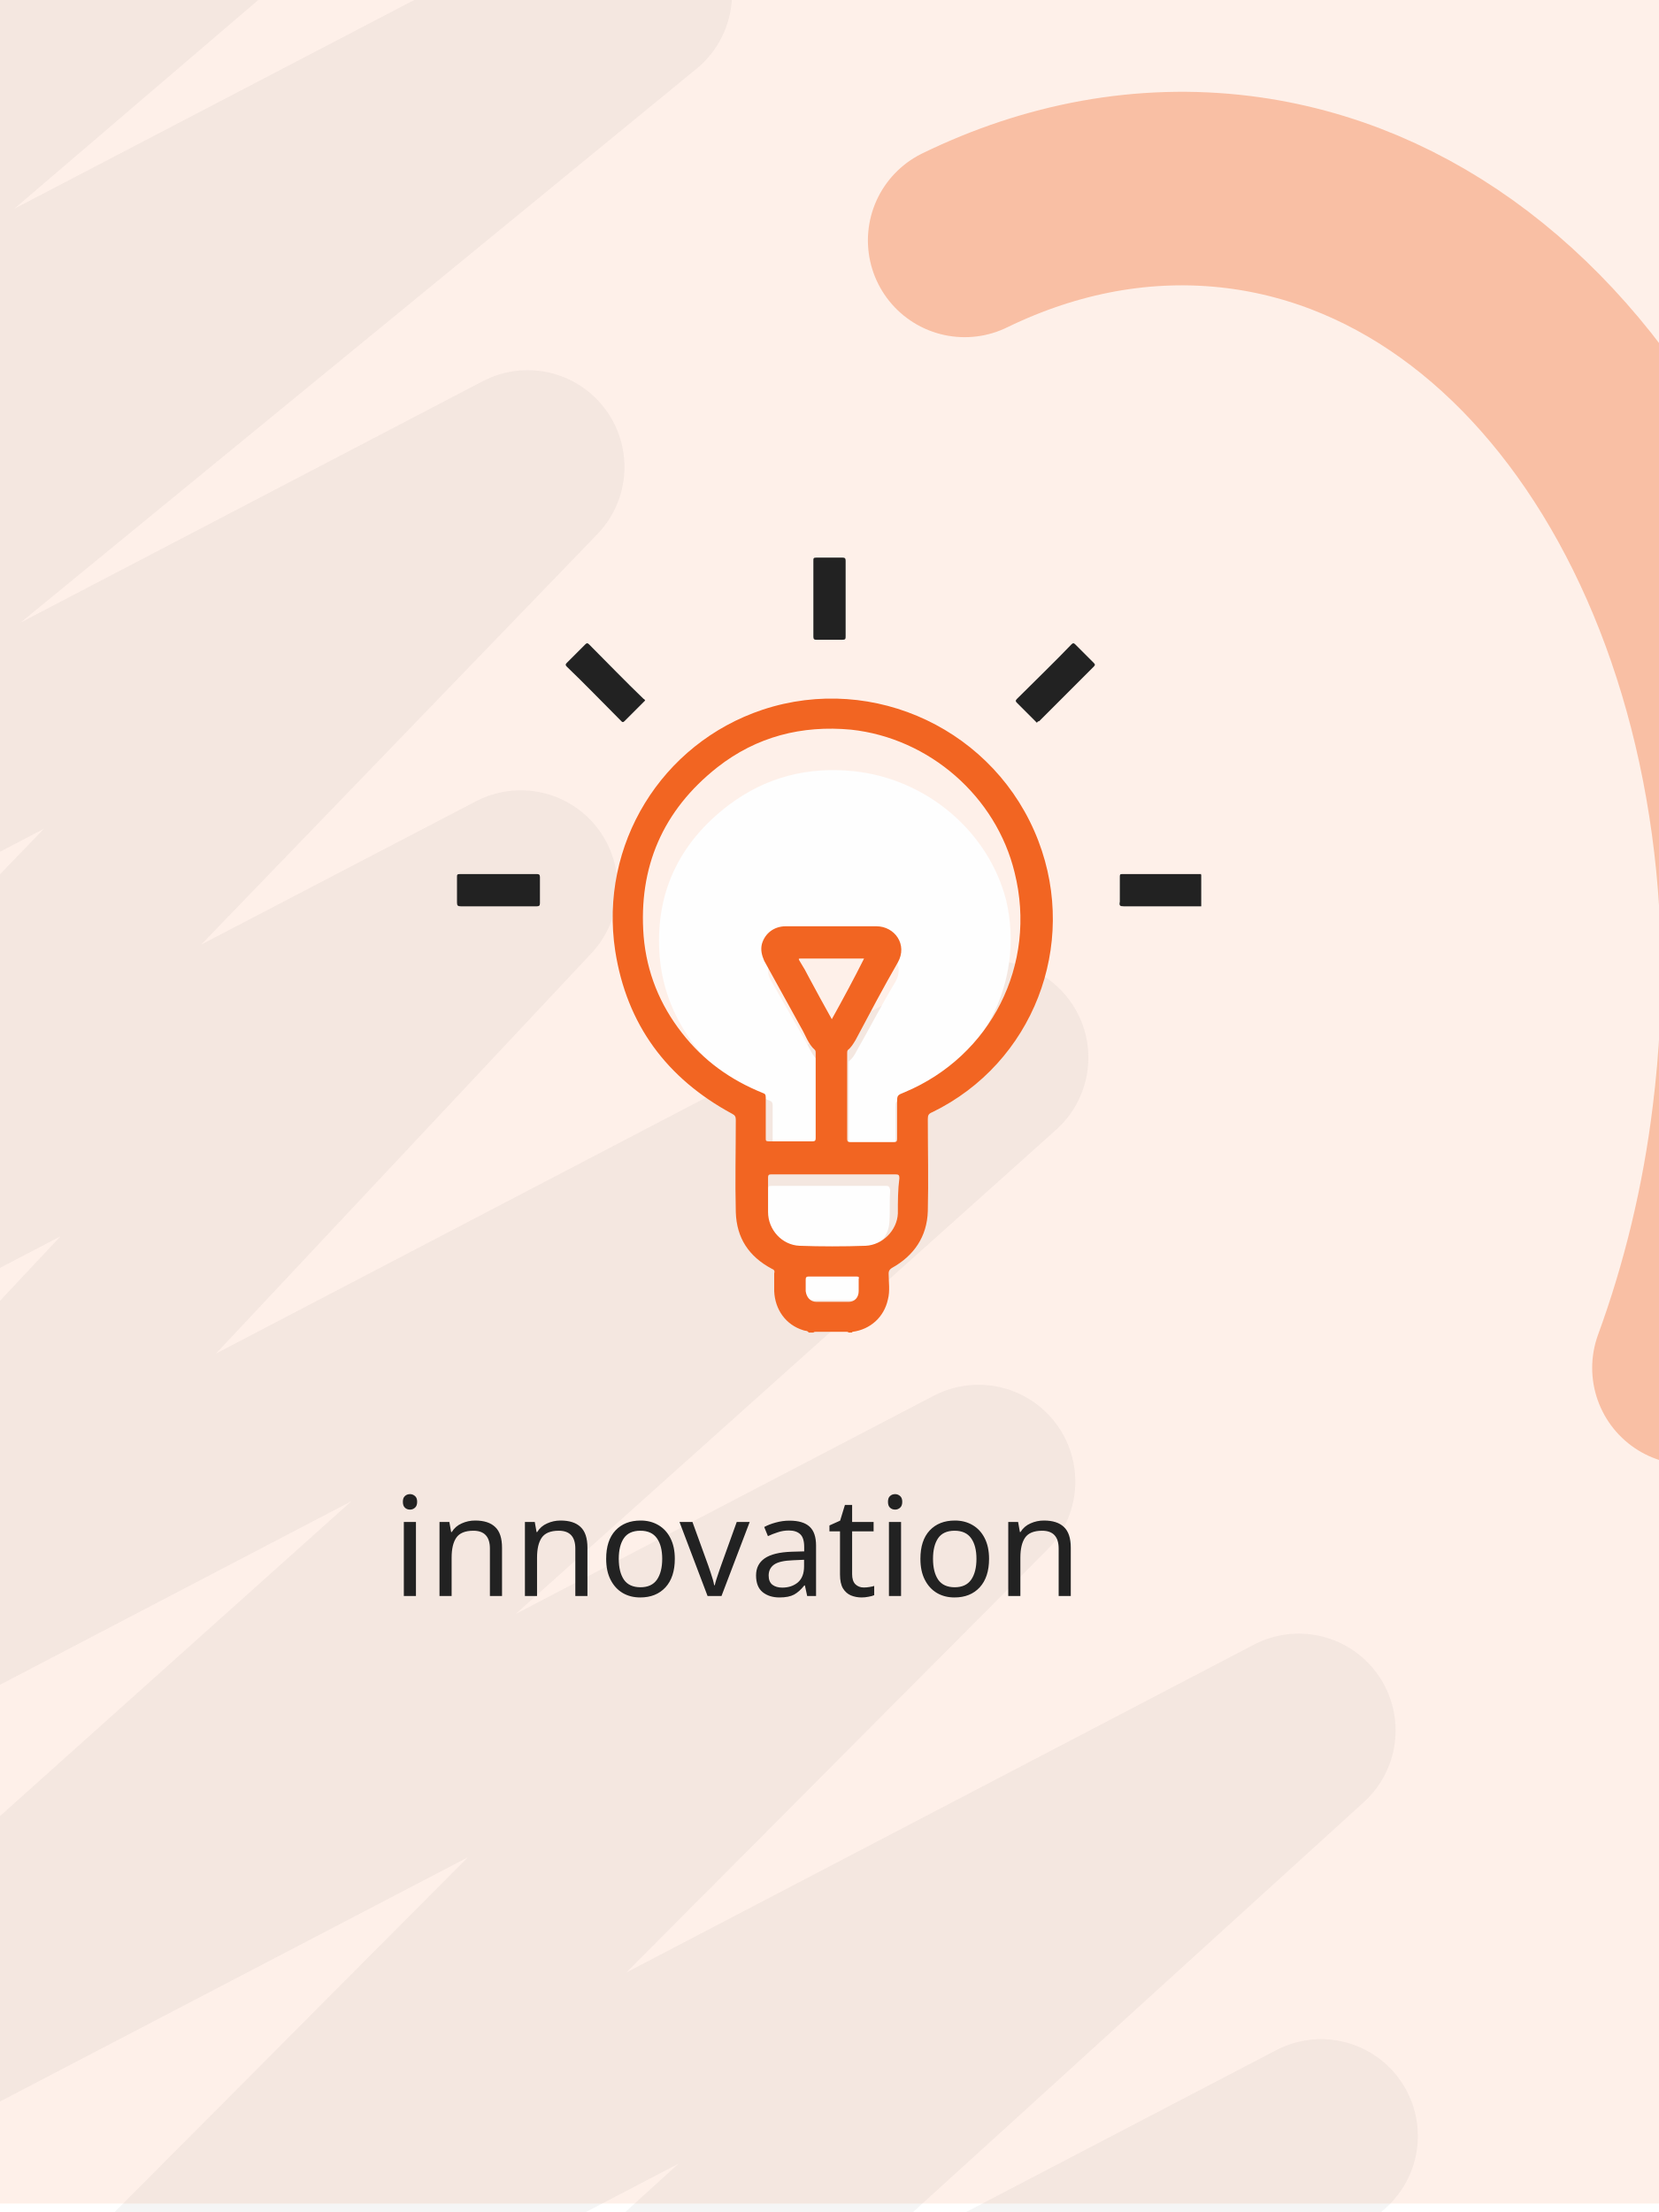
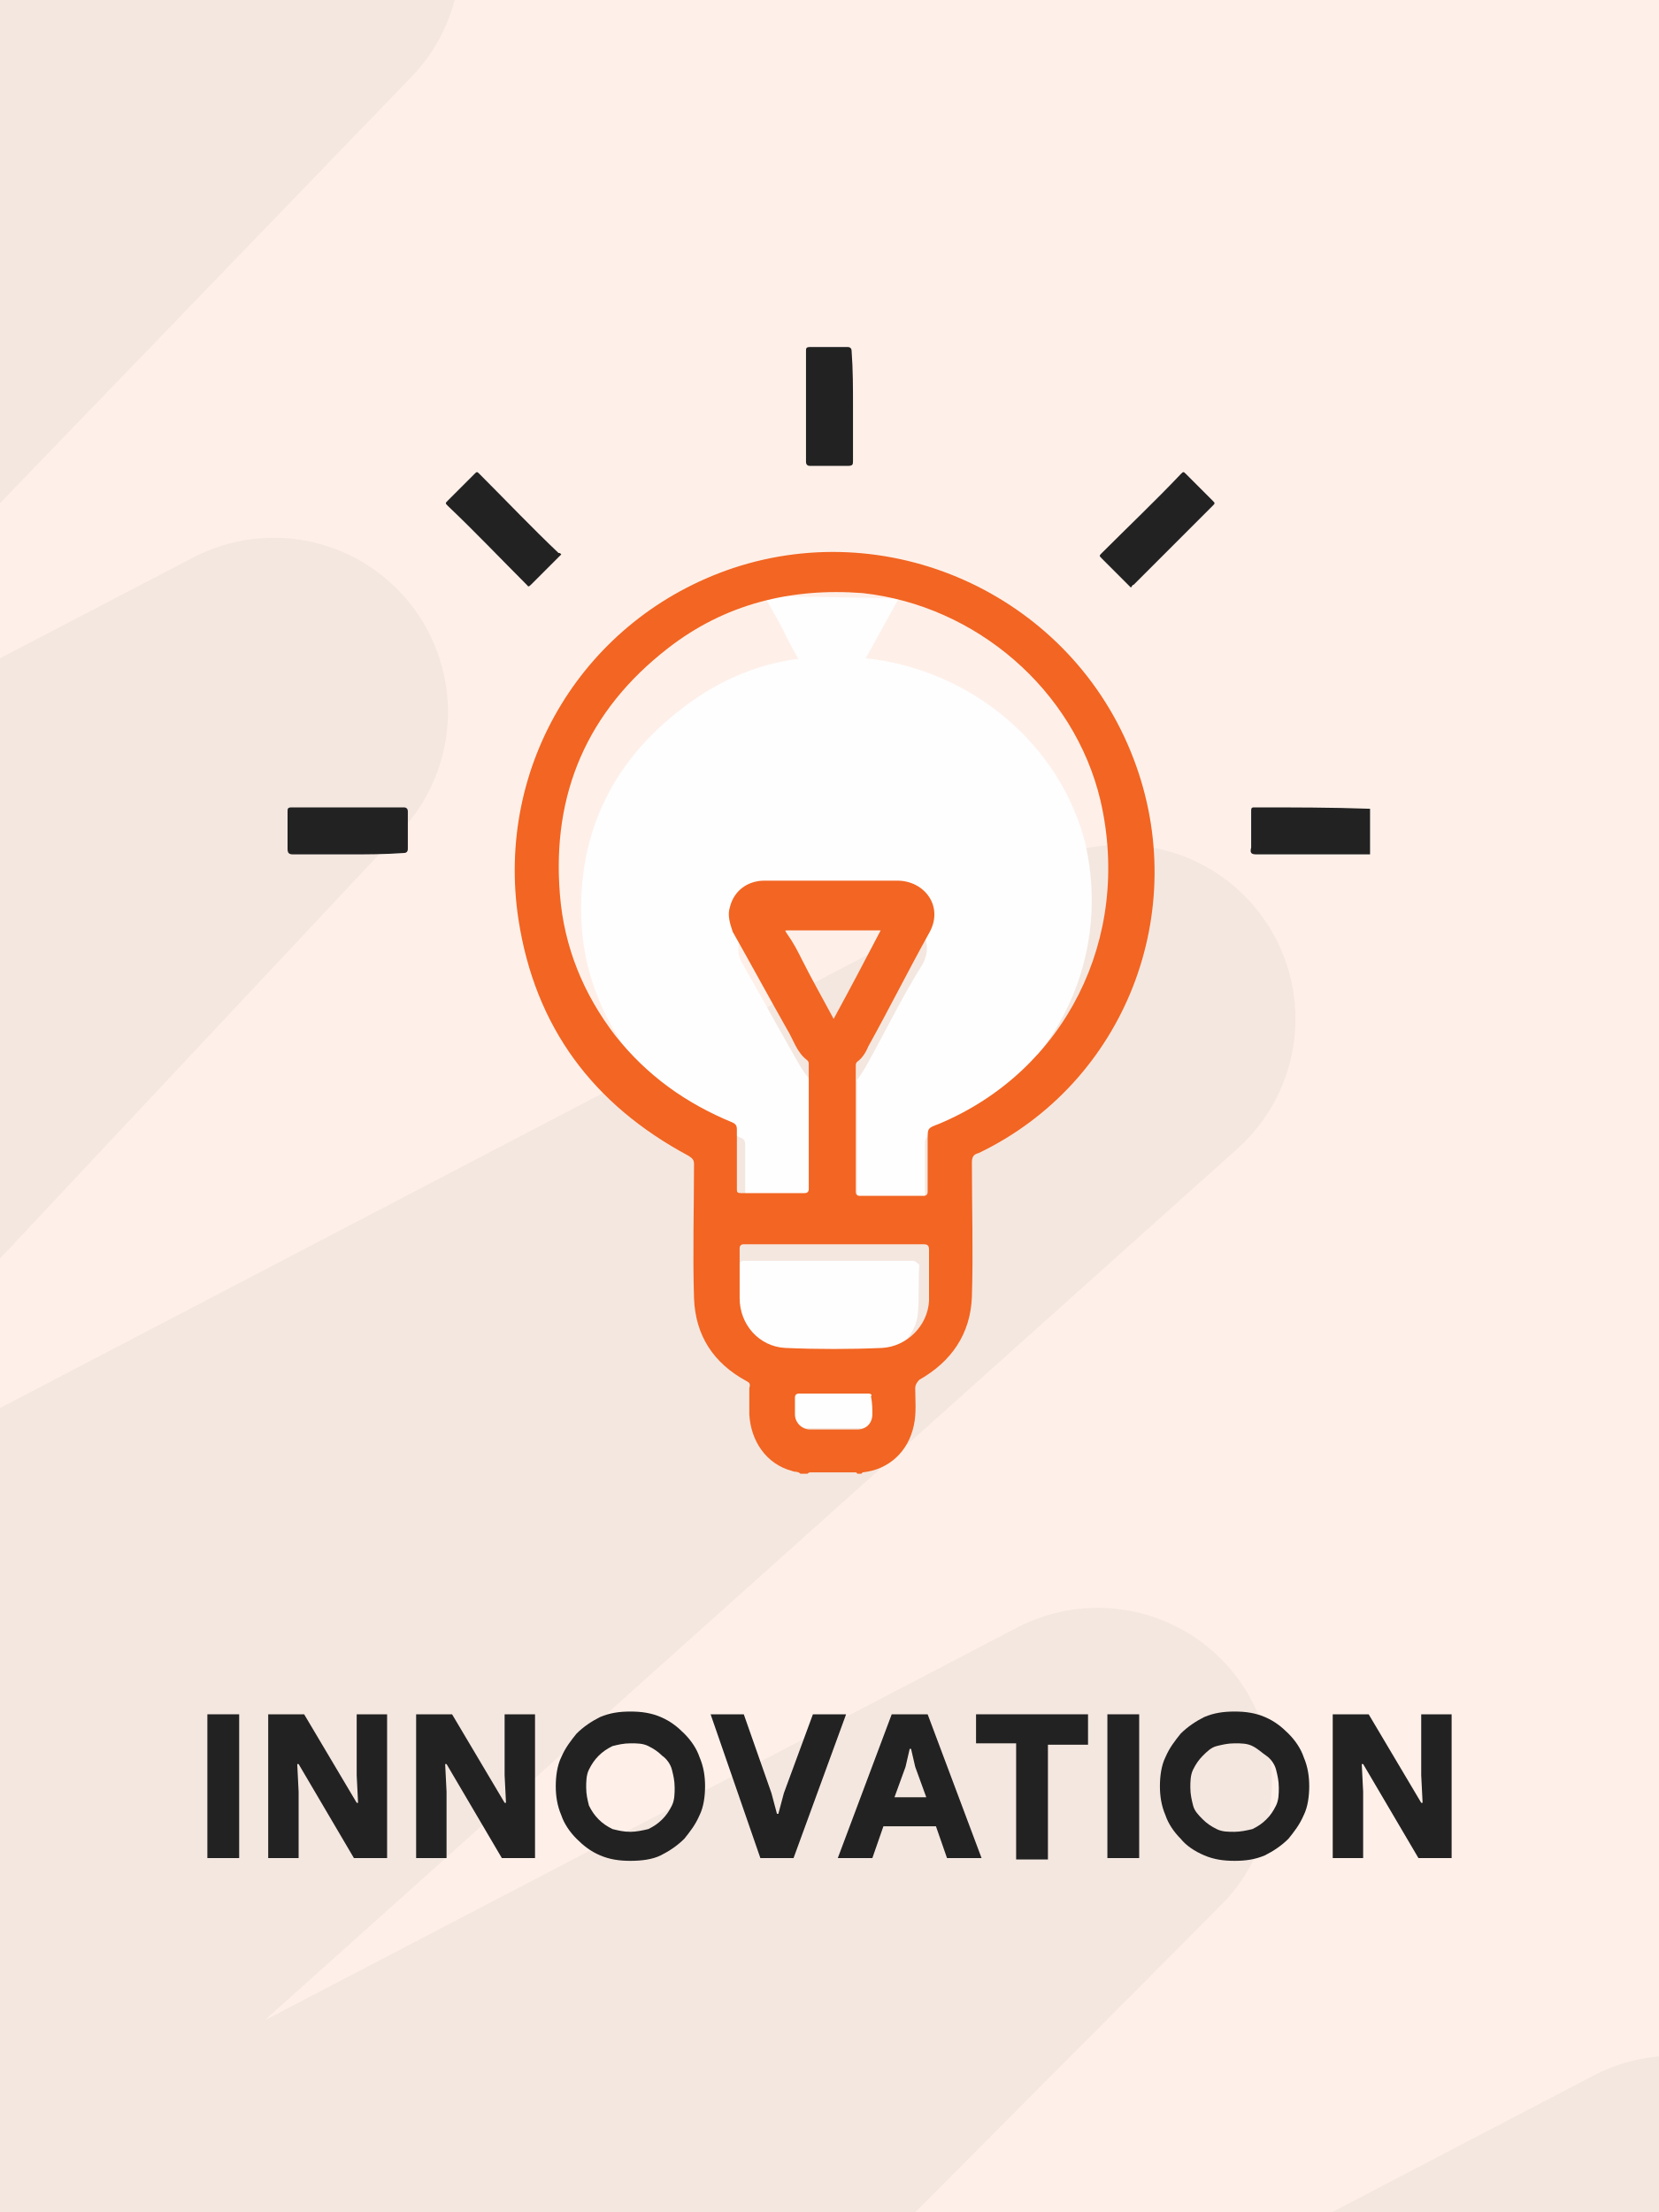
- <svg xmlns="http://www.w3.org/2000/svg" version="1.1" id="Layer_1" x="0px" y="0px" viewBox="0 0 216 288" style="enable-background:new 0 0 216 288;" xml:space="preserve">
+ <svg xmlns="http://www.w3.org/2000/svg" version="1.1" id="Layer_1" x="0px" y="0px" viewBox="0 0 120 160" style="enable-background:new 0 0 120 160;" xml:space="preserve">
  <style type="text/css">
- 	.st0{opacity:0.1;fill:#F26522;}
+ 	.st0{opacity:0.1;fill:#F26522;enable-background:new    ;}
	.st1{fill:none;}
	.st2{opacity:5.000000e-02;}
	.st3{fill:none;stroke:#222222;stroke-width:25.2;stroke-linecap:round;stroke-linejoin:round;}
	.st4{fill:#CBCBCB;}
	.st5{fill:#222222;}
	.st6{fill:#FEFEFE;}
- 	.st7{font-family:'ProductSans-Black';}
- 	.st8{font-size:18px;}
- 	.st9{fill:#F26522;}
- 	.st10{opacity:0.35;fill:none;stroke:#F26522;stroke-width:25.2;stroke-linecap:round;stroke-linejoin:round;stroke-miterlimit:10;}
+ 	.st7{enable-background:new    ;}
+ 	.st8{fill:#F26522;}
+ 	
+ 		.st9{opacity:0.35;fill:none;stroke:#F26522;stroke-width:25.2;stroke-linecap:round;stroke-linejoin:round;stroke-miterlimit:10;enable-background:new    ;}
</style>
-   <rect x="0" y="-1.1" class="st0" width="216" height="288" />
-   <path class="st1" d="M130.4,96.9c-1,2.1-2.4,3.6-4.6,4.6c2.2,1,3.6,2.5,4.6,4.6c1-2.2,2.5-3.6,4.6-4.6  C132.8,100.5,131.4,99,130.4,96.9z" />
-   <path class="st1" d="M69.9,92.4c1.9-2.8,1.9-2.8,4.5-4.5c-2-1-3.5-2.4-4.5-4.5c-1,2.1-2.5,3.6-4.5,4.6  C67.9,89.4,68.2,89.7,69.9,92.4z" />
-   <path class="st1" d="M85.9,69.5c1-2.2,2.5-3.6,4.6-4.6c-2.1-1-3.6-2.5-4.6-4.6c-1,2.2-2.5,3.6-4.6,4.6  C83.4,65.9,84.9,67.4,85.9,69.5z" />
-   <path class="st1" d="M105.9,79.3c0.8-1.7,2-2.8,3.6-3.7c-1.7-0.9-2.8-2-3.6-3.6c-0.8,1.6-2,2.8-3.6,3.6  C103.9,76.5,105,77.6,105.9,79.3z" />
+   <rect x="-48" y="-65.1" class="st0" width="216" height="288" />
+   <path class="st1" d="M81.3,35.4c-1,2-2.3,3.4-4.4,4.4c2.1,1,3.4,2.4,4.4,4.4c1-2.1,2.4-3.4,4.4-4.4C83.6,38.8,82.2,37.3,81.3,35.4z" />
  <g class="st2">
-     <polyline class="st3" points="-75.4,-26.7 -28.8,-51 -109.2,45.2 72.1,-49.5 -90.5,89.6 82.7,-0.8 -100,148.9 68.7,60.8 -36.7,170    67.8,115.5 -31.9,221.8 129.1,137.7 -16.1,267.8 127.4,192.9 15,305.8 169.1,225.3 28.9,352.8 172,278.1 8.6,417.6 171.1,332.8    65.3,442.2 192.7,375.7  " />
+     <polyline class="st3" points="-123.4,-90.7 -76.8,-115 -157.2,-18.8 24.1,-113.5 -138.5,25.6 34.7,-64.8 -148,84.9 20.7,-3.2    -84.7,106 19.8,51.5 -79.9,157.8 81.1,73.7 -64.1,203.8 79.4,128.9 -33,241.8 121.1,161.3 -19.1,288.8 124,214.1 -39.4,353.6    123.1,268.8 17.3,378.2 144.7,311.7  " />
  </g>
-   <path class="st4" d="M818.8,293.8c0.2,0,0.3,0,0.5,0c0,6.9,0,13.8,0,20.7c-0.2,0-0.4-0.1-0.7-0.1c-0.7-0.9-0.7-1.9-0.7-2.9  c0-4.9,0-9.7,0-14.6C818,295.8,817.9,294.6,818.8,293.8z" />
-   <path class="st5" d="M578.9,592.7c-4.3,0-8.5-0.4-12.8,0.2c7.8,0,15.5,0,23.3,0C585.9,592.4,582.4,592.7,578.9,592.7z" />
-   <path class="st5" d="M587.7,592.4c-6.7,0-13.3,0-20,0c-0.6,0-1.2-0.1-1.6,0.5c4.2-0.6,8.5-0.2,12.8-0.2c3.5,0,7-0.4,10.5,0.2  C589,592.3,588.3,592.4,587.7,592.4z" />
-   <path class="st6" d="M103.5,105.1c-0.4,0-0.3,0.2-0.2,0.4c0.5,0.9,1,1.8,1.5,2.7c1.1,2,2.3,4.1,3.5,6.2c1.7-3.1,3.4-6.1,5.1-9.2  C110,105.2,106.7,105.2,103.5,105.1z" />
+   <path class="st4" d="M770.8,229.8c0.2,0,0.3,0,0.5,0c0,6.9,0,13.8,0,20.7c-0.2,0-0.4-0.1-0.7-0.1c-0.7-0.9-0.7-1.9-0.7-2.9  c0-4.9,0-9.7,0-14.6C770,231.8,769.9,230.6,770.8,229.8z" />
+   <path class="st5" d="M530.9,528.7c-4.3,0-8.5-0.4-12.8,0.2c7.8,0,15.5,0,23.3,0C537.9,528.4,534.4,528.7,530.9,528.7z" />
+   <path class="st5" d="M539.7,528.4c-6.7,0-13.3,0-20,0c-0.6,0-1.2-0.1-1.6,0.5c4.2-0.6,8.5-0.2,12.8-0.2c3.5,0,7-0.4,10.5,0.2  C541,528.3,540.3,528.4,539.7,528.4z" />
+   <path class="st6" d="M55.7,43.1c-0.4,0-0.3,0.2-0.2,0.4c0.5,0.9,1,1.7,1.4,2.6c1,1.9,2.2,3.9,3.3,5.9c1.6-2.9,3.2-5.8,4.8-8.7  C61.9,43.2,58.8,43.2,55.7,43.1z" />
+   <g class="st7">
+     <path class="st5" d="M15,124h2.3v10.4H15V124z" />
+     <path class="st5" d="M19.4,124H22l3.8,6.4h0.1l-0.1-2V124H28v10.4h-2.4l-4-6.8h-0.1l0.1,2v4.8h-2.2V124z" />
+     <path class="st5" d="M30.1,124h2.6l3.8,6.4h0.1l-0.1-2V124h2.2v10.4h-2.4l-4-6.8h-0.1l0.1,2v4.8h-2.2V124z" />
+     <path class="st5" d="M45.6,134.6c-0.8,0-1.5-0.1-2.2-0.4s-1.2-0.7-1.7-1.2c-0.5-0.5-0.9-1.1-1.1-1.7c-0.3-0.7-0.4-1.4-0.4-2.1   s0.1-1.5,0.4-2.1c0.3-0.7,0.7-1.2,1.1-1.7c0.5-0.5,1.1-0.9,1.7-1.2c0.7-0.3,1.4-0.4,2.2-0.4s1.5,0.1,2.2,0.4   c0.7,0.3,1.2,0.7,1.7,1.2c0.5,0.5,0.9,1.1,1.1,1.7c0.3,0.7,0.4,1.4,0.4,2.1s-0.1,1.5-0.4,2.1c-0.3,0.7-0.7,1.2-1.1,1.7   c-0.5,0.5-1.1,0.9-1.7,1.2S46.4,134.6,45.6,134.6z M45.6,132.5c0.4,0,0.9-0.1,1.3-0.2c0.4-0.2,0.7-0.4,1-0.7c0.3-0.3,0.5-0.6,0.7-1   s0.2-0.9,0.2-1.3c0-0.5-0.1-0.9-0.2-1.3s-0.4-0.8-0.7-1c-0.3-0.3-0.6-0.5-1-0.7c-0.4-0.2-0.8-0.2-1.3-0.2c-0.5,0-0.9,0.1-1.3,0.2   c-0.4,0.2-0.7,0.4-1,0.7s-0.5,0.6-0.7,1c-0.2,0.4-0.2,0.9-0.2,1.3c0,0.5,0.1,0.9,0.2,1.3c0.2,0.4,0.4,0.7,0.7,1s0.6,0.5,1,0.7   C44.7,132.4,45.1,132.5,45.6,132.5z" />
+     <path class="st5" d="M51.4,124h2.4l2,5.7l0.4,1.5h0.1l0.4-1.5l2.1-5.7h2.4l-3.8,10.4h-2.4L51.4,124z" />
+     <path class="st5" d="M64.5,124h2.6l3.9,10.4h-2.5l-0.8-2.3h-3.8l-0.8,2.3h-2.5L64.5,124z M67,130l-0.8-2.2l-0.3-1.3h-0.1l-0.3,1.3   l-0.8,2.2H67z" />
+     <path class="st5" d="M73.5,134.4v-8.3h-2.9V124h8.1v2.2h-2.9v8.3H73.5z" />
+     <path class="st5" d="M80.1,124h2.3v10.4h-2.3V124z" />
+     <path class="st5" d="M89.3,134.6c-0.8,0-1.5-0.1-2.2-0.4c-0.7-0.3-1.3-0.7-1.7-1.2c-0.5-0.5-0.9-1.1-1.1-1.7   c-0.3-0.7-0.4-1.4-0.4-2.1s0.1-1.5,0.4-2.1c0.3-0.7,0.7-1.2,1.1-1.7c0.5-0.5,1.1-0.9,1.7-1.2c0.7-0.3,1.4-0.4,2.2-0.4   c0.8,0,1.5,0.1,2.2,0.4c0.7,0.3,1.2,0.7,1.7,1.2c0.5,0.5,0.9,1.1,1.1,1.7c0.3,0.7,0.4,1.4,0.4,2.1s-0.1,1.5-0.4,2.1   c-0.3,0.7-0.7,1.2-1.1,1.7c-0.5,0.5-1.1,0.9-1.7,1.2C90.8,134.5,90.1,134.6,89.3,134.6z M89.3,132.5c0.4,0,0.9-0.1,1.3-0.2   c0.4-0.2,0.7-0.4,1-0.7s0.5-0.6,0.7-1s0.2-0.9,0.2-1.3c0-0.5-0.1-0.9-0.2-1.3s-0.4-0.8-0.7-1s-0.6-0.5-1-0.7   c-0.4-0.2-0.8-0.2-1.3-0.2c-0.5,0-0.9,0.1-1.3,0.2s-0.7,0.4-1,0.7s-0.5,0.6-0.7,1s-0.2,0.9-0.2,1.3c0,0.5,0.1,0.9,0.2,1.3   s0.4,0.7,0.7,1s0.6,0.5,1,0.7S88.8,132.5,89.3,132.5z" />
+     <path class="st5" d="M96.3,124H99l3.8,6.4h0.1l-0.1-2V124h2.2v10.4h-2.4l-4-6.8h-0.1l0.1,2v4.8h-2.2V124z" />
+   </g>
  <g>
-     <text transform="matrix(1 0 0 1 51.0473 207.7993)" class="st5 st7 st8">innovation</text>
+     <path class="st6" d="M63.5,100.2c-1,0-2,0-3,0c-1.1,0-2,0-3.1,0c-0.2,0-0.4,0.1-0.3,0.3c0,0.5,0,1,0,1.4c0,0.8,0.6,1.4,1.3,1.4   c1.4,0,2.7,0,4.1,0c0.8,0,1.3-0.6,1.3-1.4c0-0.5,0-1,0-1.5C63.9,100.3,63.7,100.2,63.5,100.2z" />
    <g>
-       <path class="st6" d="M112.3,165.5c-1.2,0-2.5,0-3.7,0c-1.3,0-2.5,0-3.8,0c-0.3,0-0.5,0.1-0.4,0.4c0,0.6,0,1.2,0,1.7    c0,1,0.7,1.7,1.6,1.7c1.7,0,3.4,0,5.1,0c1,0,1.6-0.7,1.6-1.7c0-0.6,0-1.2,0-1.8C112.8,165.6,112.6,165.5,112.3,165.5z" />
+       <path class="st6" d="M66,91.2c-2,0-4,0-6.1,0c-2,0-4,0-6.1,0c-0.2,0-0.3,0.1-0.3,0.3c0,1.1,0,2.2,0,3.3c0,1.7,1.4,3.2,3.2,3.2    c2.2,0.1,4.4,0.1,6.5,0c1.7-0.1,3.1-1.4,3.2-3.1c0.1-1.1,0-2.3,0.1-3.4C66.3,91.3,66.2,91.2,66,91.2z" />
      <g>
-         <path class="st6" d="M115.4,154.4c-2.5,0-5,0-7.5,0c-2.5,0-5,0-7.5,0c-0.3,0-0.4,0.1-0.4,0.4c0,1.4,0,2.7,0,4.1     c0,2.1,1.7,3.9,3.9,4c2.7,0.1,5.4,0.1,8,0c2.1-0.1,3.8-1.7,3.9-3.8c0.1-1.4,0-2.8,0.1-4.2C115.8,154.5,115.7,154.4,115.4,154.4z" />
-         <g>
-           <path class="st5" d="M64.9,118c-1.6,0-3.3,0-4.9,0c-0.4,0-0.5-0.1-0.5-0.5c0-1.1,0-2.2,0-3.3c0-0.3,0-0.4,0.4-0.4      c3.3,0,6.7,0,10,0c0.3,0,0.4,0.1,0.4,0.4c0,1.1,0,2.3,0,3.4c0,0.3-0.1,0.4-0.4,0.4C68.2,118,66.6,118,64.9,118z" />
-           <path class="st5" d="M156.4,113.9c0,1.4,0,2.7,0,4.1c-3.4,0-6.8,0-10.1,0c-0.5,0-0.6-0.1-0.5-0.6c0-1.1,0-2.2,0-3.2      c0-0.3,0-0.4,0.3-0.4c3.4,0,6.8,0,10.3,0C156.3,113.9,156.4,113.9,156.4,113.9z" />
-           <path class="st5" d="M84,91.2c-0.1,0.1-0.1,0.1-0.2,0.2c-0.8,0.8-1.7,1.7-2.5,2.5c-0.2,0.2-0.3,0.1-0.4,0      c-2.4-2.4-4.7-4.8-7.1-7.1c-0.2-0.2-0.2-0.3,0-0.5c0.8-0.8,1.6-1.6,2.4-2.4c0.2-0.2,0.3-0.2,0.5,0c2.4,2.4,4.7,4.8,7.1,7.1      C83.9,91,83.9,91.1,84,91.2z" />
-           <path class="st5" d="M135,94.1c-0.1-0.1-0.2-0.2-0.2-0.2c-0.8-0.8-1.6-1.6-2.4-2.4c-0.2-0.2-0.2-0.3,0-0.5      c2.4-2.4,4.8-4.7,7.1-7.1c0.2-0.2,0.3-0.2,0.5,0c0.8,0.8,1.6,1.6,2.4,2.4c0.2,0.2,0.2,0.3,0,0.5c-2.4,2.4-4.8,4.8-7.1,7.1      C135.1,93.9,135.1,94,135,94.1z" />
-           <path class="st5" d="M110.1,78c0,1.6,0,3.2,0,4.8c0,0.4,0,0.5-0.5,0.5c-1.1,0-2.2,0-3.3,0c-0.3,0-0.4-0.1-0.4-0.4      c0-3.3,0-6.6,0-9.9c0-0.3,0-0.4,0.4-0.4c1.1,0,2.3,0,3.4,0c0.3,0,0.4,0.1,0.4,0.4C110.1,74.6,110.1,76.3,110.1,78z" />
-           <path class="st6" d="M111.1,100.4c-6-0.6-11.4,0.8-16.2,4.4c-6.6,5-9.7,11.7-9,19.9c0.4,4.3,2,8.1,4.6,11.5      c2.6,3.3,5.8,5.6,9.7,7.1c0.3,0.1,0.4,0.3,0.4,0.6c0,1.6,0,3.2,0,4.8c0,0.3,0,0.4,0.4,0.4c1.8,0,3.5,0,5.3,0      c0.3,0,0.4-0.1,0.4-0.4c0-3.4,0-6.7,0-10.1c0-0.1,0.1-0.3-0.1-0.4c-0.8-0.7-1.2-1.7-1.7-2.6c-1.5-2.6-3-5.3-4.5-7.9      c-0.4-0.6-0.5-1.3-0.3-2c0.3-1.2,1.5-2.1,2.9-2.1c1.8,0,3.6,0,5.5,0c1.8,0,3.6,0,5.5,0c2.2,0,3.8,2.1,2.6,4.2      c-1.8,3-3.4,6.1-5.1,9.1c-0.2,0.4-0.5,0.9-0.9,1.2c-0.1,0.1-0.1,0.2-0.1,0.4c0,3.4,0,6.8,0,10.2c0,0.3,0.1,0.3,0.4,0.3      c1.8,0,3.5,0,5.3,0c0.3,0,0.4-0.1,0.4-0.4c0-1.4,0-2.8,0-4.3c0-0.9,0-0.9,0.9-1.3c10.4-4.3,16-15.1,13.5-25.8      C128.7,108.3,120.7,101.4,111.1,100.4z" />
-           <path class="st9" d="M135.2,109.5c-5.5-14.4-21.4-21.9-35.9-17.1C86.1,96.8,78,110,80.1,123.8c1.5,9.6,6.7,16.6,15.2,21.2      c0.4,0.2,0.5,0.4,0.5,0.8c0,4-0.1,8,0,12c0.1,3.4,1.7,5.8,4.7,7.4c0.3,0.1,0.4,0.3,0.3,0.6c0,0.8,0,1.5,0,2.3      c0.1,2.4,1.5,4.4,3.8,5.1c0.2,0.1,0.5,0,0.7,0.3c0.2,0,0.4,0,0.6,0c0.1-0.1,0.2-0.1,0.3-0.1c1.3,0,2.7,0,4,0      c0.1,0,0.2,0,0.3,0.1c0.1,0,0.3,0,0.4,0c0,0,0.1-0.1,0.1-0.1c2.3-0.3,4.1-1.9,4.6-4.2c0.3-1.1,0.1-2.3,0.1-3.4      c0-0.3,0.1-0.5,0.4-0.7c2.9-1.6,4.6-4.1,4.7-7.4c0.1-4,0-8,0-12c0-0.5,0.1-0.7,0.6-0.9C134.5,138.4,140.4,123.1,135.2,109.5z       M111.8,168.1c0,0.8-0.5,1.4-1.3,1.4c-1.4,0-2.8,0-4.2,0c-0.8,0-1.3-0.6-1.4-1.4c0-0.5,0-1,0-1.5c0-0.3,0.1-0.4,0.4-0.4      c1,0,2.1,0,3.1,0c1,0,2.1,0,3.1,0c0.3,0,0.4,0.1,0.3,0.3C111.8,167.1,111.8,167.6,111.8,168.1z M116.9,158      c-0.1,2.2-2,4.1-4.2,4.2c-2.9,0.1-5.8,0.1-8.6,0c-2.3-0.1-4.1-2.1-4.1-4.4c0-1.5,0-3,0-4.5c0-0.3,0.1-0.4,0.4-0.4      c2.7,0,5.4,0,8.1,0c2.7,0,5.4,0,8.1,0c0.4,0,0.5,0.1,0.5,0.5C116.9,154.9,116.9,156.4,116.9,158z M108.3,132.7      c-1-1.8-2-3.6-2.9-5.3c-0.4-0.8-0.8-1.5-1.3-2.3c-0.1-0.2-0.2-0.3,0.1-0.3c2.7,0,5.5,0,8.3,0C111.2,127.4,109.8,130,108.3,132.7      z M117.8,142.2c-1,0.4-1,0.4-1,1.4c0,1.6,0,3.1,0,4.7c0,0.3-0.1,0.4-0.4,0.4c-1.9,0-3.8,0-5.7,0c-0.3,0-0.4-0.1-0.4-0.4      c0-3.7,0-7.5,0-11.2c0-0.1,0-0.3,0.1-0.4c0.4-0.3,0.7-0.8,1-1.3c1.8-3.4,3.6-6.8,5.5-10.1c1.3-2.3-0.4-4.7-2.8-4.7      c-2,0-3.9,0-5.9,0c-2,0-3.9,0-5.9,0c-1.5,0-2.7,0.9-3.1,2.3c-0.2,0.8,0,1.5,0.3,2.2c1.6,2.9,3.2,5.8,4.8,8.7      c0.6,1,0.9,2.1,1.8,2.9c0.1,0.1,0.1,0.3,0.1,0.4c0,3.7,0,7.4,0,11.1c0,0.3-0.1,0.4-0.4,0.4c-1.9,0-3.8,0-5.7,0      c-0.4,0-0.4-0.1-0.4-0.4c0-1.8,0-3.5,0-5.3c0-0.4-0.1-0.5-0.4-0.6c-4.2-1.7-7.7-4.2-10.5-7.8c-2.9-3.7-4.6-7.9-5-12.6      c-0.7-9,2.5-16.4,9.6-22c5.1-4,11-5.5,17.4-4.9c10.2,1.1,18.9,8.7,21.3,18.6C135.1,125.6,129,137.5,117.8,142.2z" />
-         </g>
+         <path class="st5" d="M25.2,61.8c-1.3,0-2.7,0-4,0c-0.3,0-0.4-0.1-0.4-0.4c0-0.9,0-1.8,0-2.7c0-0.2,0-0.3,0.3-0.3     c2.7,0,5.4,0,8.1,0c0.2,0,0.3,0.1,0.3,0.3c0,0.9,0,1.9,0,2.7c0,0.2-0.1,0.3-0.3,0.3C27.8,61.8,26.5,61.8,25.2,61.8z" />
+         <path class="st5" d="M99.1,58.5c0,1.1,0,2.2,0,3.3c-2.7,0-5.5,0-8.2,0c-0.4,0-0.5-0.1-0.4-0.5c0-0.9,0-1.8,0-2.6     c0-0.2,0-0.3,0.2-0.3C93.6,58.4,96.3,58.4,99.1,58.5C99.1,58.5,99.1,58.5,99.1,58.5z" />
+         <path class="st5" d="M40.6,40.1c-0.1,0.1-0.1,0.1-0.2,0.2c-0.6,0.6-1.4,1.4-2,2c-0.2,0.2-0.2,0.1-0.3,0c-1.9-1.9-3.8-3.9-5.7-5.7     c-0.2-0.2-0.2-0.2,0-0.4c0.6-0.6,1.3-1.3,1.9-1.9c0.2-0.2,0.2-0.2,0.4,0c1.9,1.9,3.8,3.9,5.7,5.7C40.5,40,40.5,40,40.6,40.1z" />
+         <path class="st5" d="M81.8,42.5c-0.1-0.1-0.2-0.2-0.2-0.2c-0.6-0.6-1.3-1.3-1.9-1.9c-0.2-0.2-0.2-0.2,0-0.4     c1.9-1.9,3.9-3.8,5.7-5.7c0.2-0.2,0.2-0.2,0.4,0c0.6,0.6,1.3,1.3,1.9,1.9c0.2,0.2,0.2,0.2,0,0.4c-1.9,1.9-3.9,3.9-5.7,5.7     C81.9,42.3,81.9,42.4,81.8,42.5z" />
+         <path class="st5" d="M61.7,29.4c0,1.3,0,2.6,0,3.9c0,0.3,0,0.4-0.4,0.4c-0.9,0-1.8,0-2.7,0c-0.2,0-0.3-0.1-0.3-0.3     c0-2.7,0-5.3,0-8c0-0.2,0-0.3,0.3-0.3c0.9,0,1.9,0,2.7,0c0.2,0,0.3,0.1,0.3,0.3C61.7,26.7,61.7,28.1,61.7,29.4z" />
+         <path class="st6" d="M62.5,47.6c-4.9-0.5-9.2,0.6-13.1,3.6c-5.3,4-7.8,9.5-7.3,16.1c0.3,3.5,1.6,6.5,3.7,9.3     c2.1,2.7,4.7,4.5,7.8,5.7c0.2,0.1,0.3,0.2,0.3,0.5c0,1.3,0,2.6,0,3.9c0,0.2,0,0.3,0.3,0.3c1.5,0,2.8,0,4.3,0     c0.2,0,0.3-0.1,0.3-0.3c0-2.7,0-5.4,0-8.2c0-0.1,0.1-0.2-0.1-0.3c-0.6-0.6-1-1.4-1.4-2.1c-1.2-2.1-2.4-4.3-3.6-6.4     c-0.3-0.5-0.4-1.1-0.2-1.6c0.2-1,1.2-1.7,2.3-1.7c1.5,0,2.9,0,4.4,0c1.5,0,2.9,0,4.4,0c1.8,0,3.1,1.7,2.1,3.4     c-1.5,2.4-2.7,4.9-4.1,7.4c-0.2,0.3-0.4,0.7-0.7,1C62,78.1,62,78.2,62,78.4c0,2.7,0,5.5,0,8.2c0,0.2,0.1,0.2,0.3,0.2     c1.5,0,2.8,0,4.3,0c0.2,0,0.3-0.1,0.3-0.3c0-1.1,0-2.3,0-3.5c0-0.7,0-0.7,0.7-1.1c8.4-3.5,12.9-12.2,10.9-20.9     C76.7,53.9,70.3,48.4,62.5,47.6z" />
+         <path class="st8" d="M82,54.9c-4.4-11.6-17.3-17.7-29-13.8c-10.7,3.6-17.2,14.2-15.5,25.4c1.2,7.8,5.4,13.4,12.3,17.1     c0.3,0.2,0.4,0.3,0.4,0.6c0,3.2-0.1,6.5,0,9.7c0.1,2.7,1.4,4.7,3.8,6c0.2,0.1,0.3,0.2,0.2,0.5c0,0.6,0,1.2,0,1.9     c0.1,1.9,1.2,3.6,3.1,4.1c0.2,0.1,0.4,0,0.6,0.2c0.2,0,0.3,0,0.5,0c0.1-0.1,0.2-0.1,0.2-0.1c1.1,0,2.2,0,3.2,0     c0.1,0,0.2,0,0.2,0.1c0.1,0,0.2,0,0.3,0l0.1-0.1c1.9-0.2,3.3-1.5,3.7-3.4c0.2-0.9,0.1-1.9,0.1-2.7c0-0.2,0.1-0.4,0.3-0.6     c2.3-1.3,3.7-3.3,3.8-6c0.1-3.2,0-6.5,0-9.7c0-0.4,0.1-0.6,0.5-0.7C81.4,78.3,86.2,65.9,82,54.9z M63.1,102.3     c0,0.6-0.4,1.1-1.1,1.1c-1.1,0-2.3,0-3.4,0c-0.6,0-1.1-0.5-1.1-1.1c0-0.4,0-0.8,0-1.2c0-0.2,0.1-0.3,0.3-0.3c0.8,0,1.7,0,2.5,0     c0.8,0,1.7,0,2.5,0c0.2,0,0.3,0.1,0.2,0.2C63.1,101.5,63.1,101.9,63.1,102.3z M67.2,94.1c-0.1,1.8-1.6,3.3-3.4,3.4     c-2.3,0.1-4.7,0.1-7,0c-1.9-0.1-3.3-1.7-3.3-3.6c0-1.2,0-2.4,0-3.6c0-0.2,0.1-0.3,0.3-0.3c2.2,0,4.4,0,6.5,0c2.2,0,4.4,0,6.5,0     c0.3,0,0.4,0.1,0.4,0.4C67.2,91.6,67.2,92.8,67.2,94.1z M60.3,73.7c-0.8-1.5-1.6-2.9-2.3-4.3c-0.3-0.6-0.6-1.2-1.1-1.9     c-0.1-0.2-0.2-0.2,0.1-0.2c2.2,0,4.4,0,6.7,0C62.6,69.4,61.5,71.5,60.3,73.7z M67.9,81.3c-0.8,0.3-0.8,0.3-0.8,1.1     c0,1.3,0,2.5,0,3.8c0,0.2-0.1,0.3-0.3,0.3c-1.5,0-3.1,0-4.6,0c-0.2,0-0.3-0.1-0.3-0.3c0-3,0-6.1,0-9.1c0-0.1,0-0.2,0.1-0.3     c0.3-0.2,0.6-0.6,0.8-1.1c1.5-2.7,2.9-5.5,4.4-8.2c1.1-1.9-0.3-3.8-2.3-3.8c-1.6,0-3.2,0-4.8,0s-3.2,0-4.8,0     c-1.2,0-2.2,0.7-2.5,1.9c-0.2,0.6,0,1.2,0.2,1.8c1.3,2.3,2.6,4.7,3.9,7c0.5,0.8,0.7,1.7,1.5,2.3c0.1,0.1,0.1,0.2,0.1,0.3     c0,3,0,6,0,9c0,0.2-0.1,0.3-0.3,0.3c-1.5,0-3.1,0-4.6,0c-0.3,0-0.3-0.1-0.3-0.3c0-1.5,0-2.8,0-4.3c0-0.3-0.1-0.4-0.3-0.5     c-3.4-1.4-6.2-3.4-8.5-6.3c-2.3-3-3.7-6.4-4-10.2c-0.6-7.3,2-13.3,7.8-17.8c4.1-3.2,8.9-4.4,14.1-4c8.2,0.9,15.3,7,17.2,15     C81.9,67.9,77,77.5,67.9,81.3z" />
      </g>
    </g>
  </g>
-   <path class="st10" d="M125.6,31.3c11.3-5.5,23.4-7.8,35.6-6.3c44.3,5.5,74.1,59.5,66.5,120.5c-1.4,11.5-4.1,22.5-7.8,32.6" />
+   <path class="st9" d="M77.6-32.7c11.3-5.5,23.4-7.8,35.6-6.3c44.3,5.5,74.1,59.5,66.5,120.5c-1.4,11.5-4.1,22.5-7.8,32.6" />
</svg>
